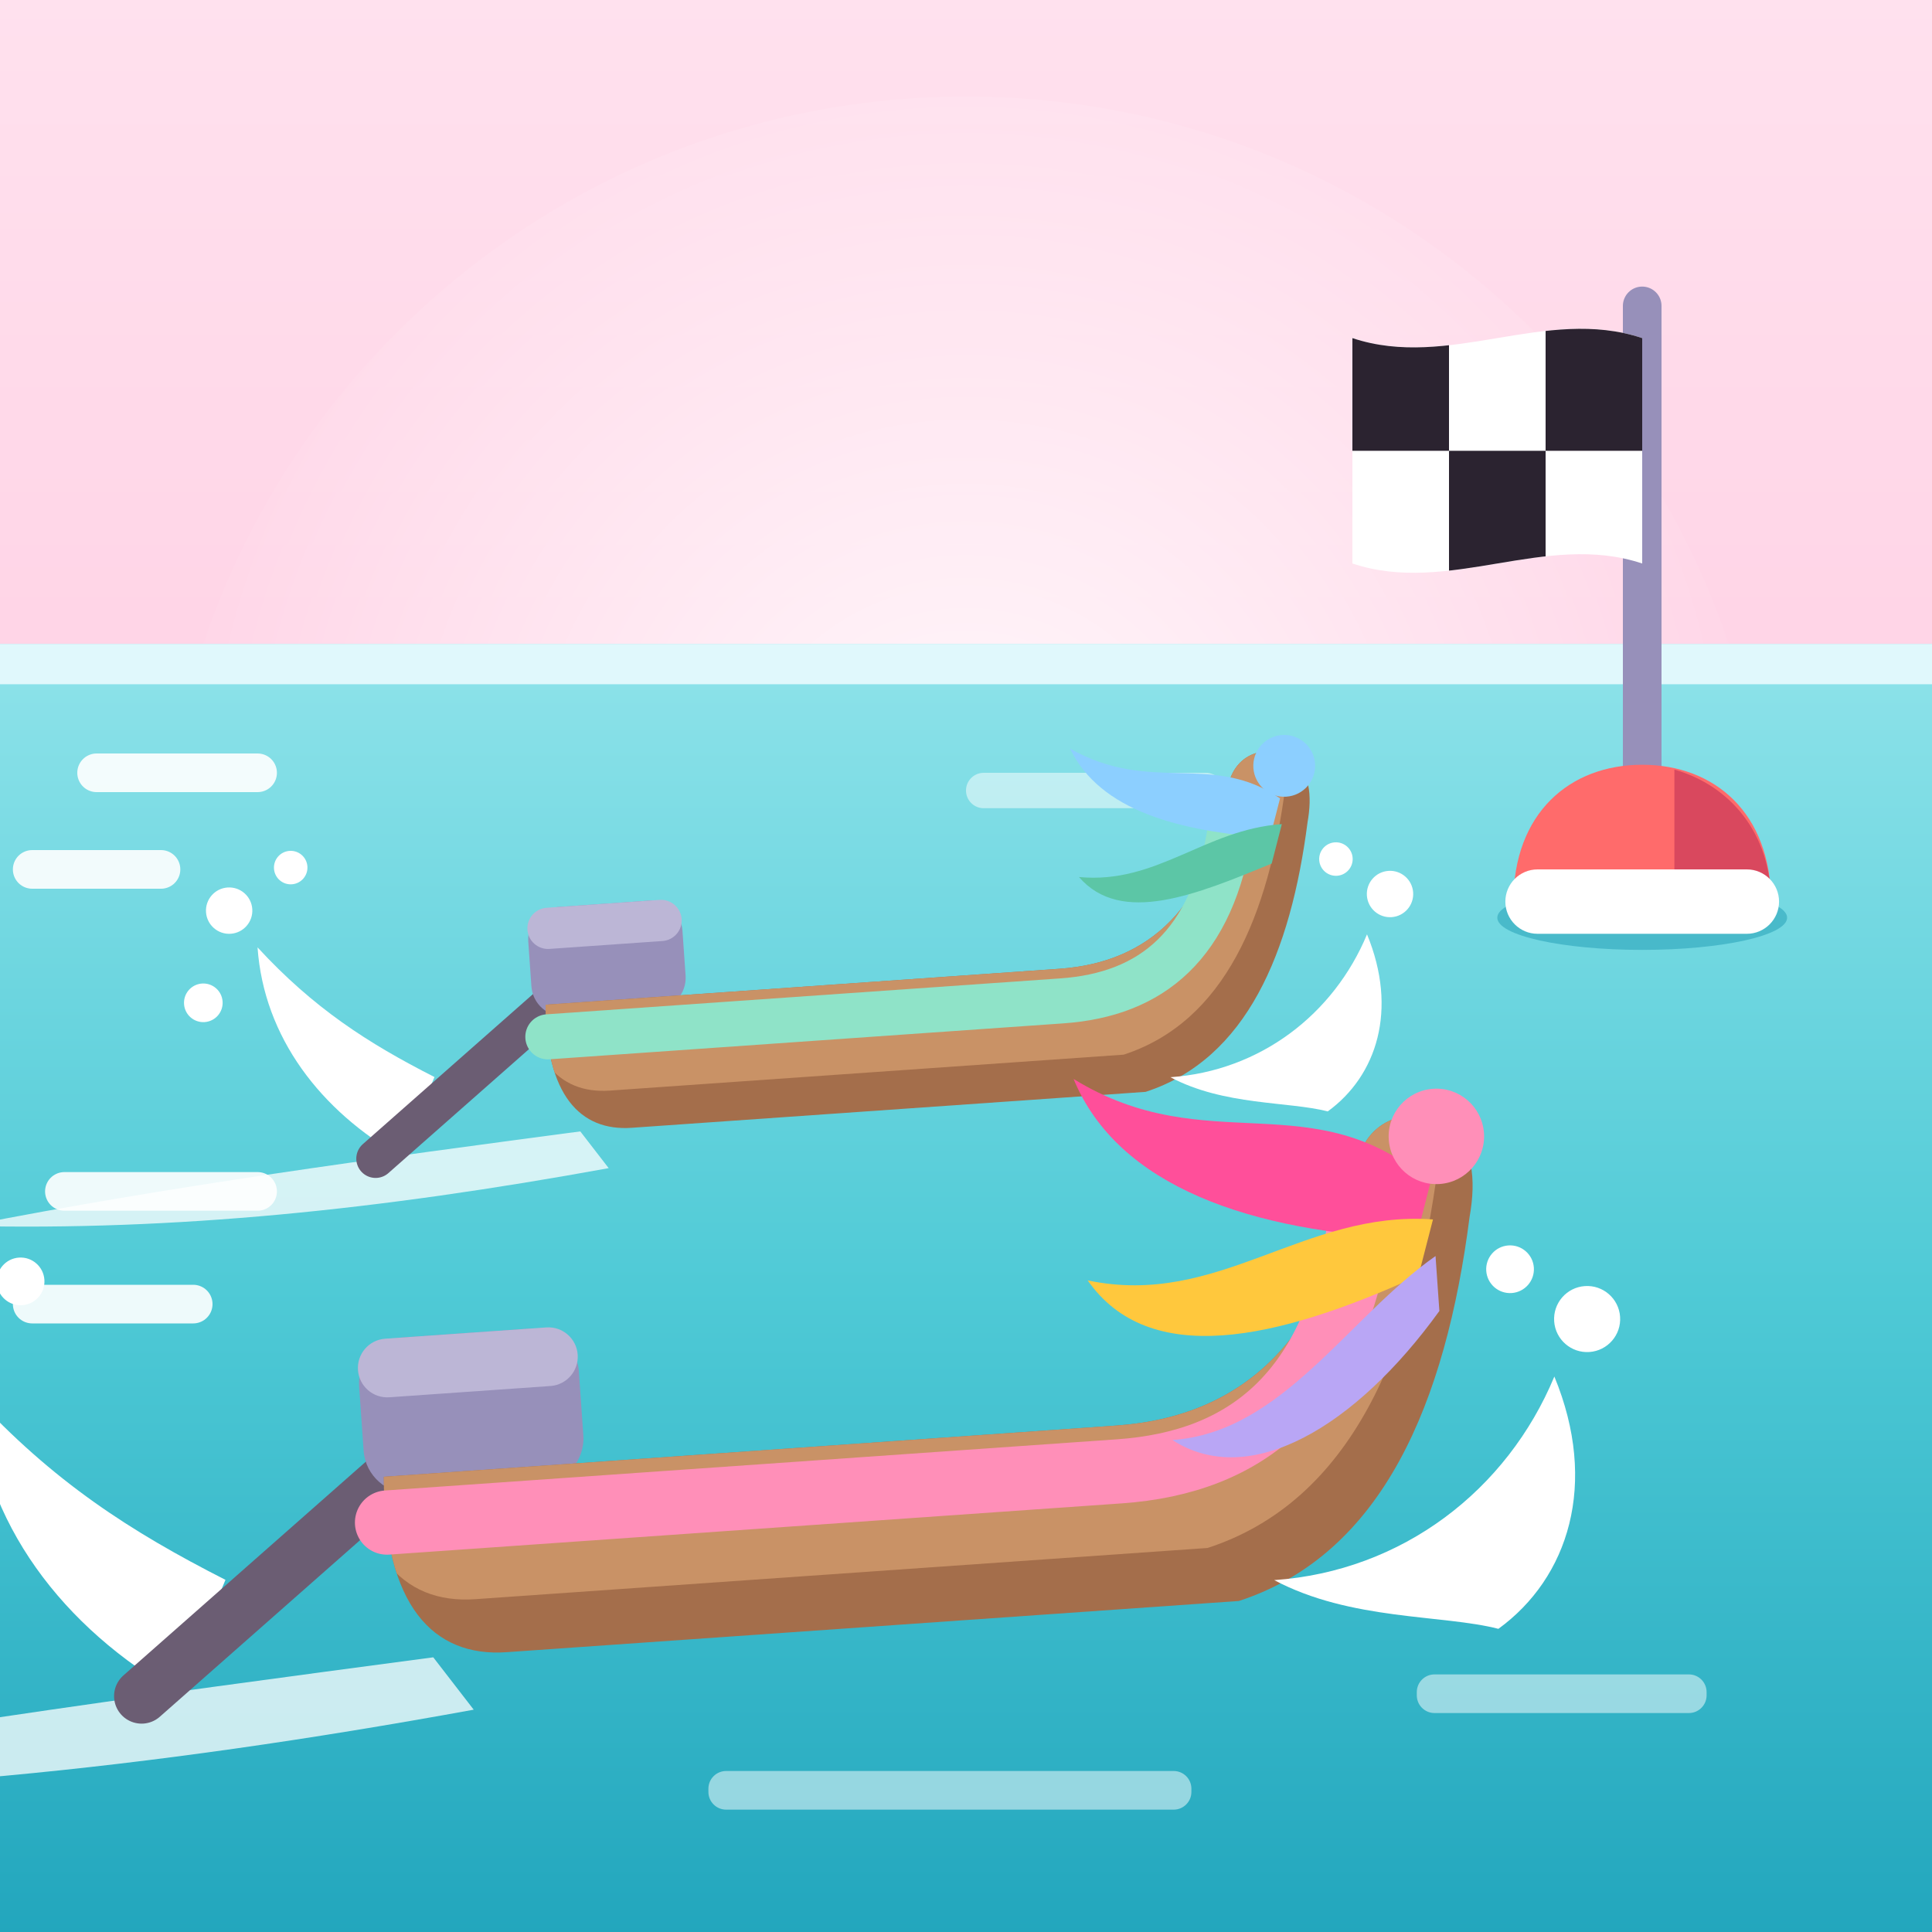
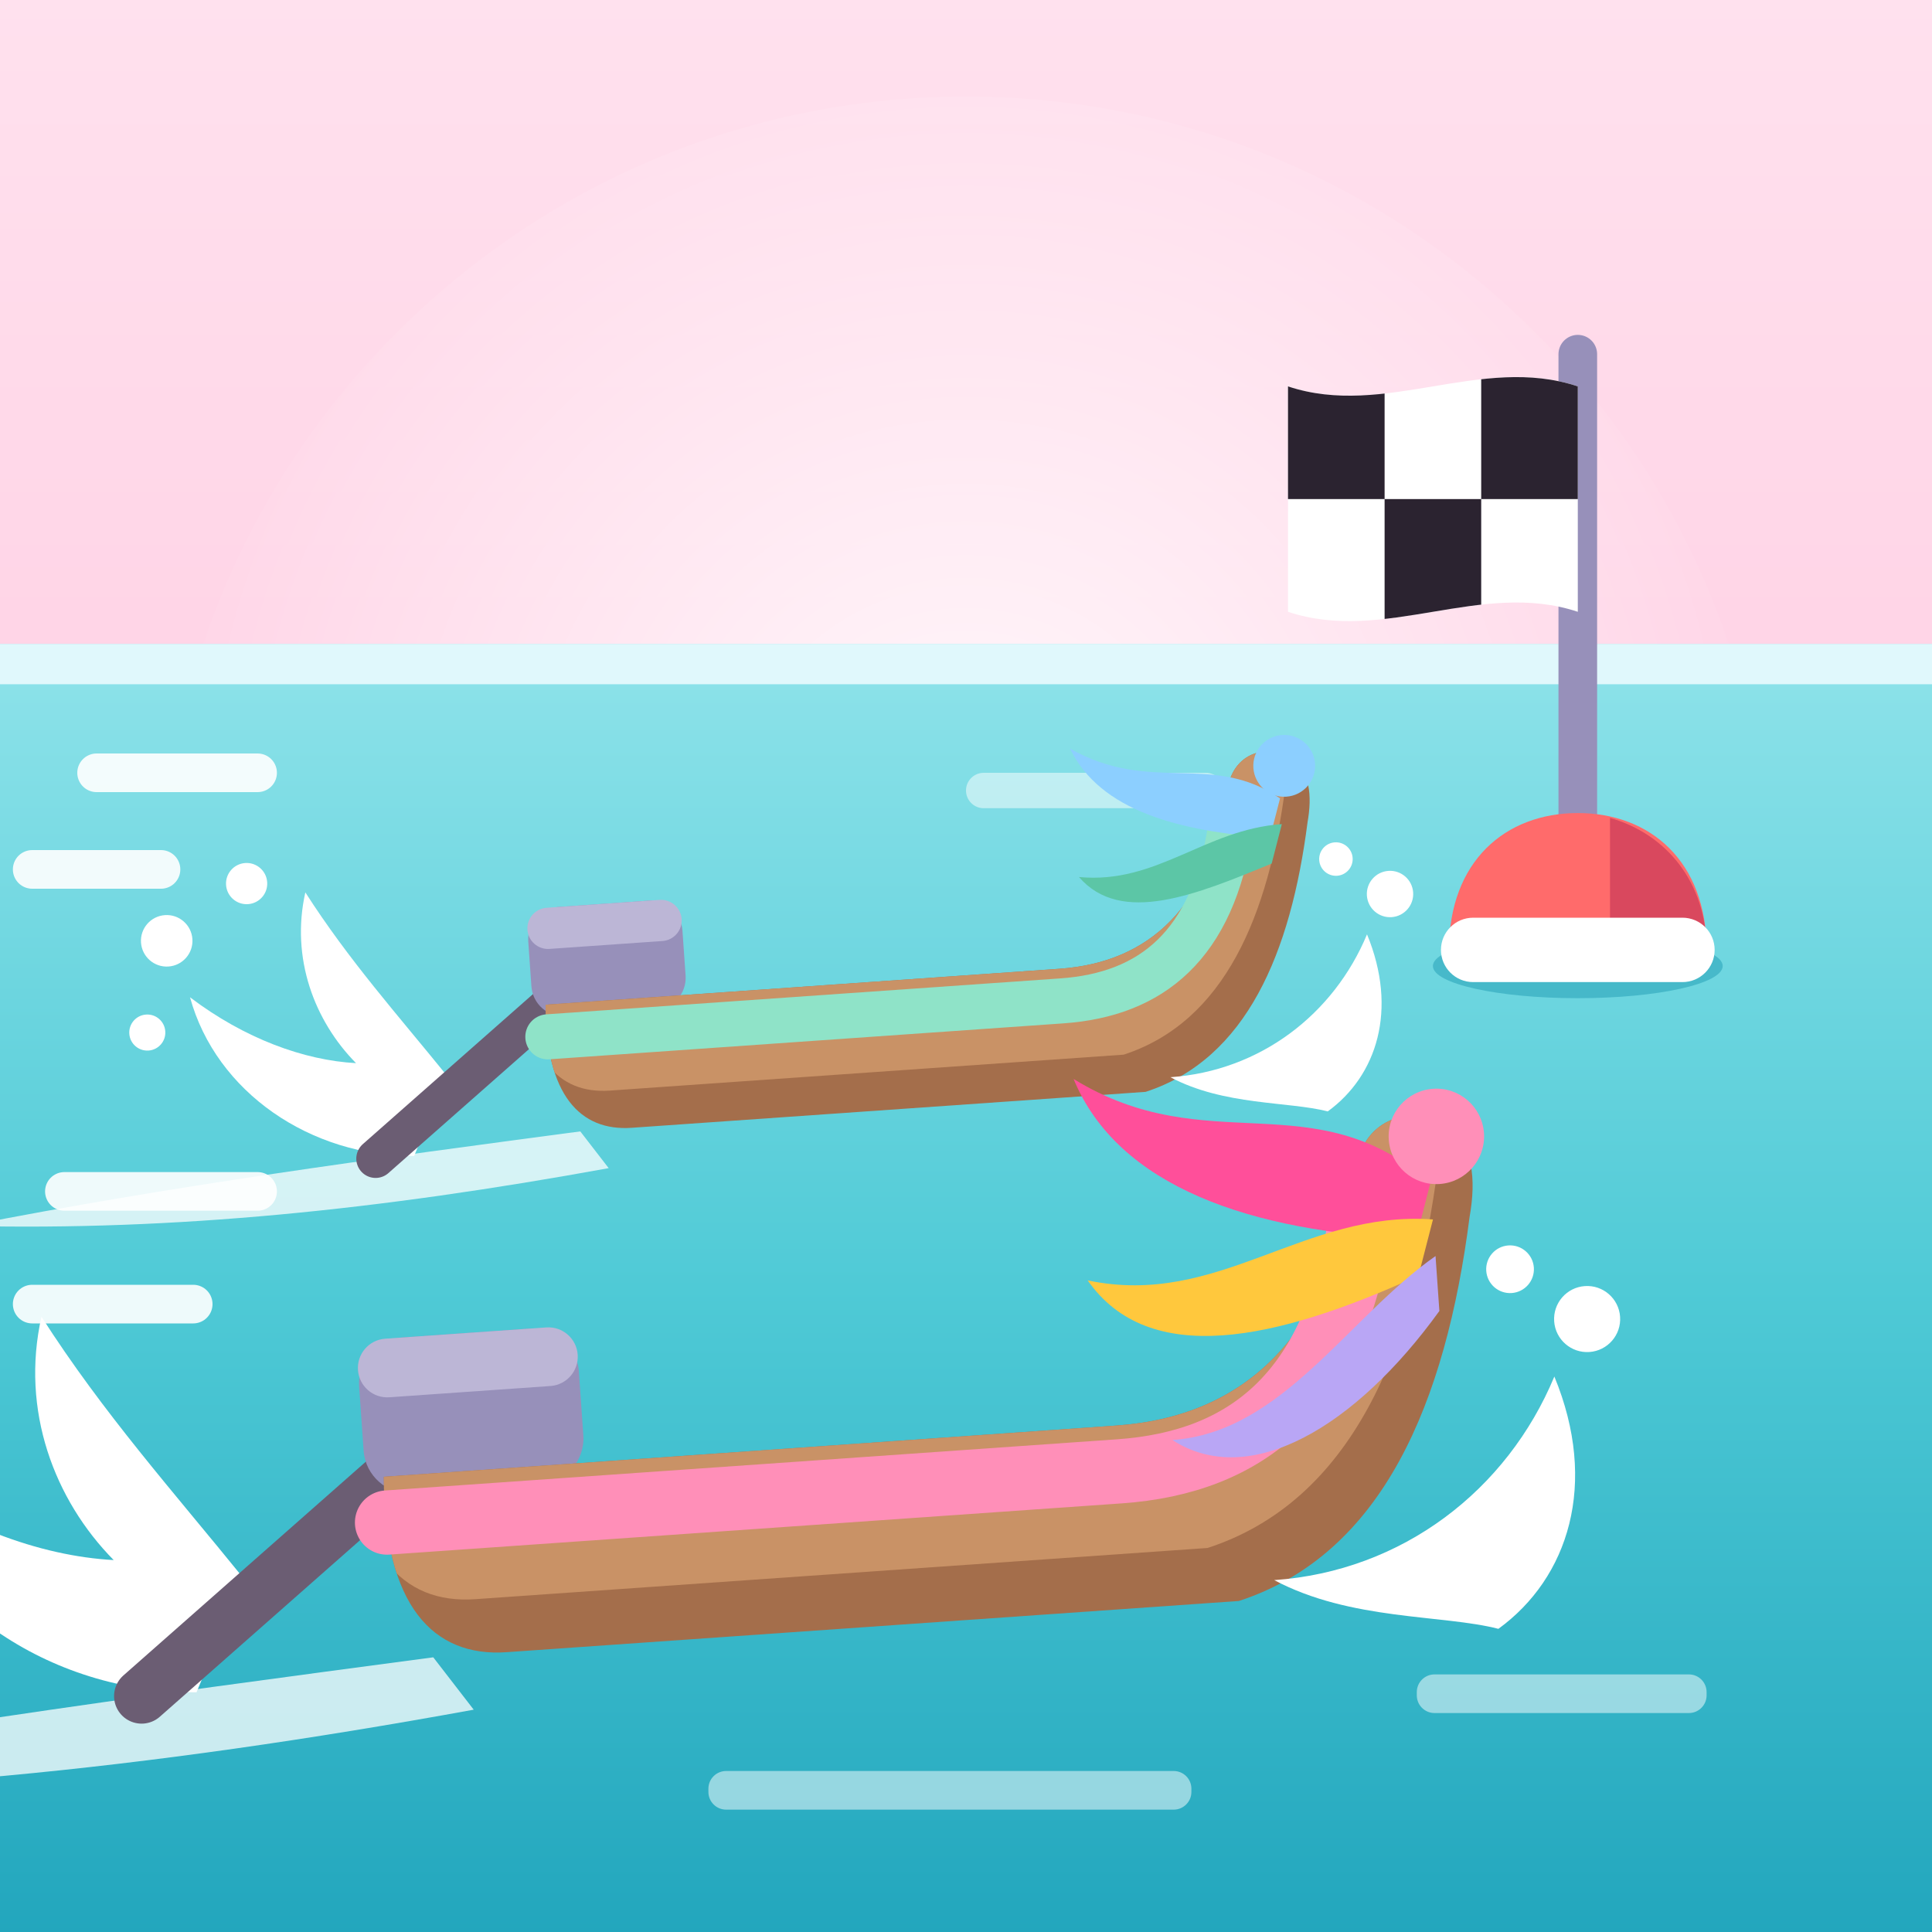
<svg xmlns="http://www.w3.org/2000/svg" viewBox="0 0 120 120">
  <defs>
    <linearGradient id="bg" x1="0" y1="0" x2="0" y2="1">
      <stop offset="0" stop-color="#ffe1ee" />
      <stop offset="1" stop-color="#ffbcd8" />
    </linearGradient>
    <radialGradient id="glow" cx="0.5" cy="0.45" r="0.5">
      <stop offset="0" stop-color="#fff" stop-opacity="0.85" />
      <stop offset="1" stop-color="#fff" stop-opacity="0" />
    </radialGradient>
    <linearGradient id="sea" x1="0" y1="0" x2="0" y2="1">
      <stop offset="0" stop-color="#8fe3ea" />
      <stop offset="0.5" stop-color="#4fcad6" />
      <stop offset="1" stop-color="#22a6bd" />
    </linearGradient>
    <path id="hullP" d="M0-2H40C47-2 52-6 54-15C54.5-17.5 57-18.5 59-17C60.5-16 60.5-14 60-12C58-2 54 6 46 8H6C2 8-0.5 5 0-2Z" />
    <clipPath id="hull">
      <use href="#hullP" />
    </clipPath>
    <clipPath id="flag">
      <path d="M102 21C96 19 90 23 84 21V35C90 37 96 33 102 35Z" />
    </clipPath>
    <g id="boat">
      <path d="M2 8C-14 9-30 10-46 12C-30 13.5-14 13 4 11Z" fill="#fff" opacity="0.75" />
-       <path d="M-12 9C-18 5-22-1-22-8C-18-3-14 0-9 3Z" fill="#fff" />
-       <circle cx="-24" cy="-11" r="1.8" fill="#fff" />
-       <circle cx="-26.5" cy="-4" r="1.5" fill="#fff" />
-       <circle cx="-19" cy="-14" r="1.3" fill="#fff" />
+       <path d="M-11 9C-19 8.5-26 3-27.5-4.5C-23.5-1-19 1-15 1.5C-18-2-19.5-7-18-12C-15-6.5-11.5-2-8 3Z" fill="#fff" />
+       <circle cx="-29" cy="-9" r="2" fill="#fff" />
+       <circle cx="-22.5" cy="-13" r="1.6" fill="#fff" />
+       <circle cx="-31" cy="-2" r="1.4" fill="#fff" />
      <path d="M3-4L-14 9" stroke="#6b5d73" stroke-width="3" stroke-linecap="round" />
      <rect x="-1" y="-9.5" width="12" height="8.5" rx="2.5" fill="#9790ba" />
      <rect x="-1" y="-9.5" width="12" height="3.2" rx="1.6" fill="#bcb6d6" />
      <g clip-path="url(#hull)">
        <rect x="-1" y="-19" width="63" height="28" fill="#a46e4b" />
        <use href="#hullP" fill="#c99266" transform="translate(-1.5 -3)" />
      </g>
      <path d="M48 7C55 7 61 3 64-3C66 3 64 8 60 10.5C57 9.5 52 9.5 48 7Z" fill="#fff" />
      <circle cx="66" cy="-6" r="1.8" fill="#fff" />
      <circle cx="62" cy="-9" r="1.3" fill="#fff" />
    </g>
  </defs>
  <rect width="120" height="120" fill="url(#bg)" />
  <circle cx="60" cy="56" r="50" fill="url(#glow)" />
  <rect y="40" width="120" height="80" fill="url(#sea)" />
  <rect y="40" width="120" height="2.5" fill="#effcff" opacity="0.85" />
  <g fill="#fff" opacity="0.5">
    <rect x="60" y="48" width="16" height="2.2" rx="1.1" />
    <rect x="44" y="110" width="30" height="2.4" rx="1.1" />
    <rect x="88" y="104" width="18" height="2.4" rx="1.1" />
  </g>
-   <ellipse cx="102" cy="57" rx="9" ry="2" fill="#1f9cb3" opacity="0.5" />
-   <path d="M102 50V19" stroke="#9790ba" stroke-width="2.4" stroke-linecap="round" />
-   <g clip-path="url(#flag)">
-     <rect x="83" y="17" width="20" height="21" fill="#fff" />
-     <path d="M84 17H90V28H84ZM96 17H102V28H96ZM90 28H96V38H90Z" fill="#2b2330" />
+   <g transform="translate(-4 3)">
+     <ellipse cx="102" cy="57" rx="9" ry="2" fill="#1f9cb3" opacity="0.5" />
+     <path d="M102 50V19" stroke="#9790ba" stroke-width="2.4" stroke-linecap="round" />
+     <g clip-path="url(#flag)">
+       <rect x="83" y="17" width="20" height="21" fill="#fff" />
+       <path d="M84 17H90V28H84ZM96 17H102V28H96ZM90 28H96V38H90Z" fill="#2b2330" />
+     </g>
+     <path d="M94 56C94 50.5 97.5 47.5 102 47.5C106.5 47.5 110 50.5 110 56Z" fill="#ff6b6b" />
+     <path d="M104 47.8C107.5 48.8 110 51.8 110 56H104Z" fill="#d9485e" />
+     <rect x="93.5" y="54" width="17" height="4" rx="2" fill="#fff" />
  </g>
-   <path d="M94 56C94 50.5 97.5 47.5 102 47.5C106.5 47.5 110 50.5 110 56Z" fill="#ff6b6b" />
-   <path d="M104 47.8C107.5 48.8 110 51.8 110 56H104Z" fill="#d9485e" />
-   <rect x="93.5" y="54" width="17" height="4" rx="2" fill="#fff" />
  <g transform="translate(34 64) rotate(-4) scale(0.8)">
    <use href="#boat" />
    <path d="M0 0.5H40C47 0.5 52-3 54-12" fill="none" stroke="#8fe3c8" stroke-width="3.5" stroke-linecap="round" />
    <path d="M58-14C53-18 48-15 42-19C44-14 50-12 57-11Z" fill="#8ccfff" />
    <path d="M58-12C52-12 48-8 42-9C45-5 51-7 57-9Z" fill="#5cc6a6" />
    <circle cx="58.5" cy="-16.5" r="2.4" fill="#8ccfff" />
  </g>
  <path d="M6 48H16M2 54H10" stroke="#fff" stroke-width="2.4" stroke-linecap="round" opacity="0.9" />
  <g transform="translate(24 94) rotate(-4) scale(1.14)">
    <use href="#boat" />
    <path d="M0 0.5H40C47 0.5 52-3 54-12" fill="none" stroke="#ff8fb8" stroke-width="3.5" stroke-linecap="round" />
    <path d="M58-14C52-20 46-16 39-21C41-15 48-12 57-11Z" fill="#ff4f9a" />
    <path d="M58-12C51-13 46-8 39-10C42-5 49-6 57-9Z" fill="#ffc83d" />
    <path d="M58-10C53-7 49-1 43-1C47 2 53-1 58-7Z" fill="#b9a6f5" />
    <circle cx="58.5" cy="-16.5" r="2.6" fill="#ff8fb8" />
  </g>
  <path d="M4 74H16M2 81H12" stroke="#fff" stroke-width="2.4" stroke-linecap="round" opacity="0.9" />
</svg>
